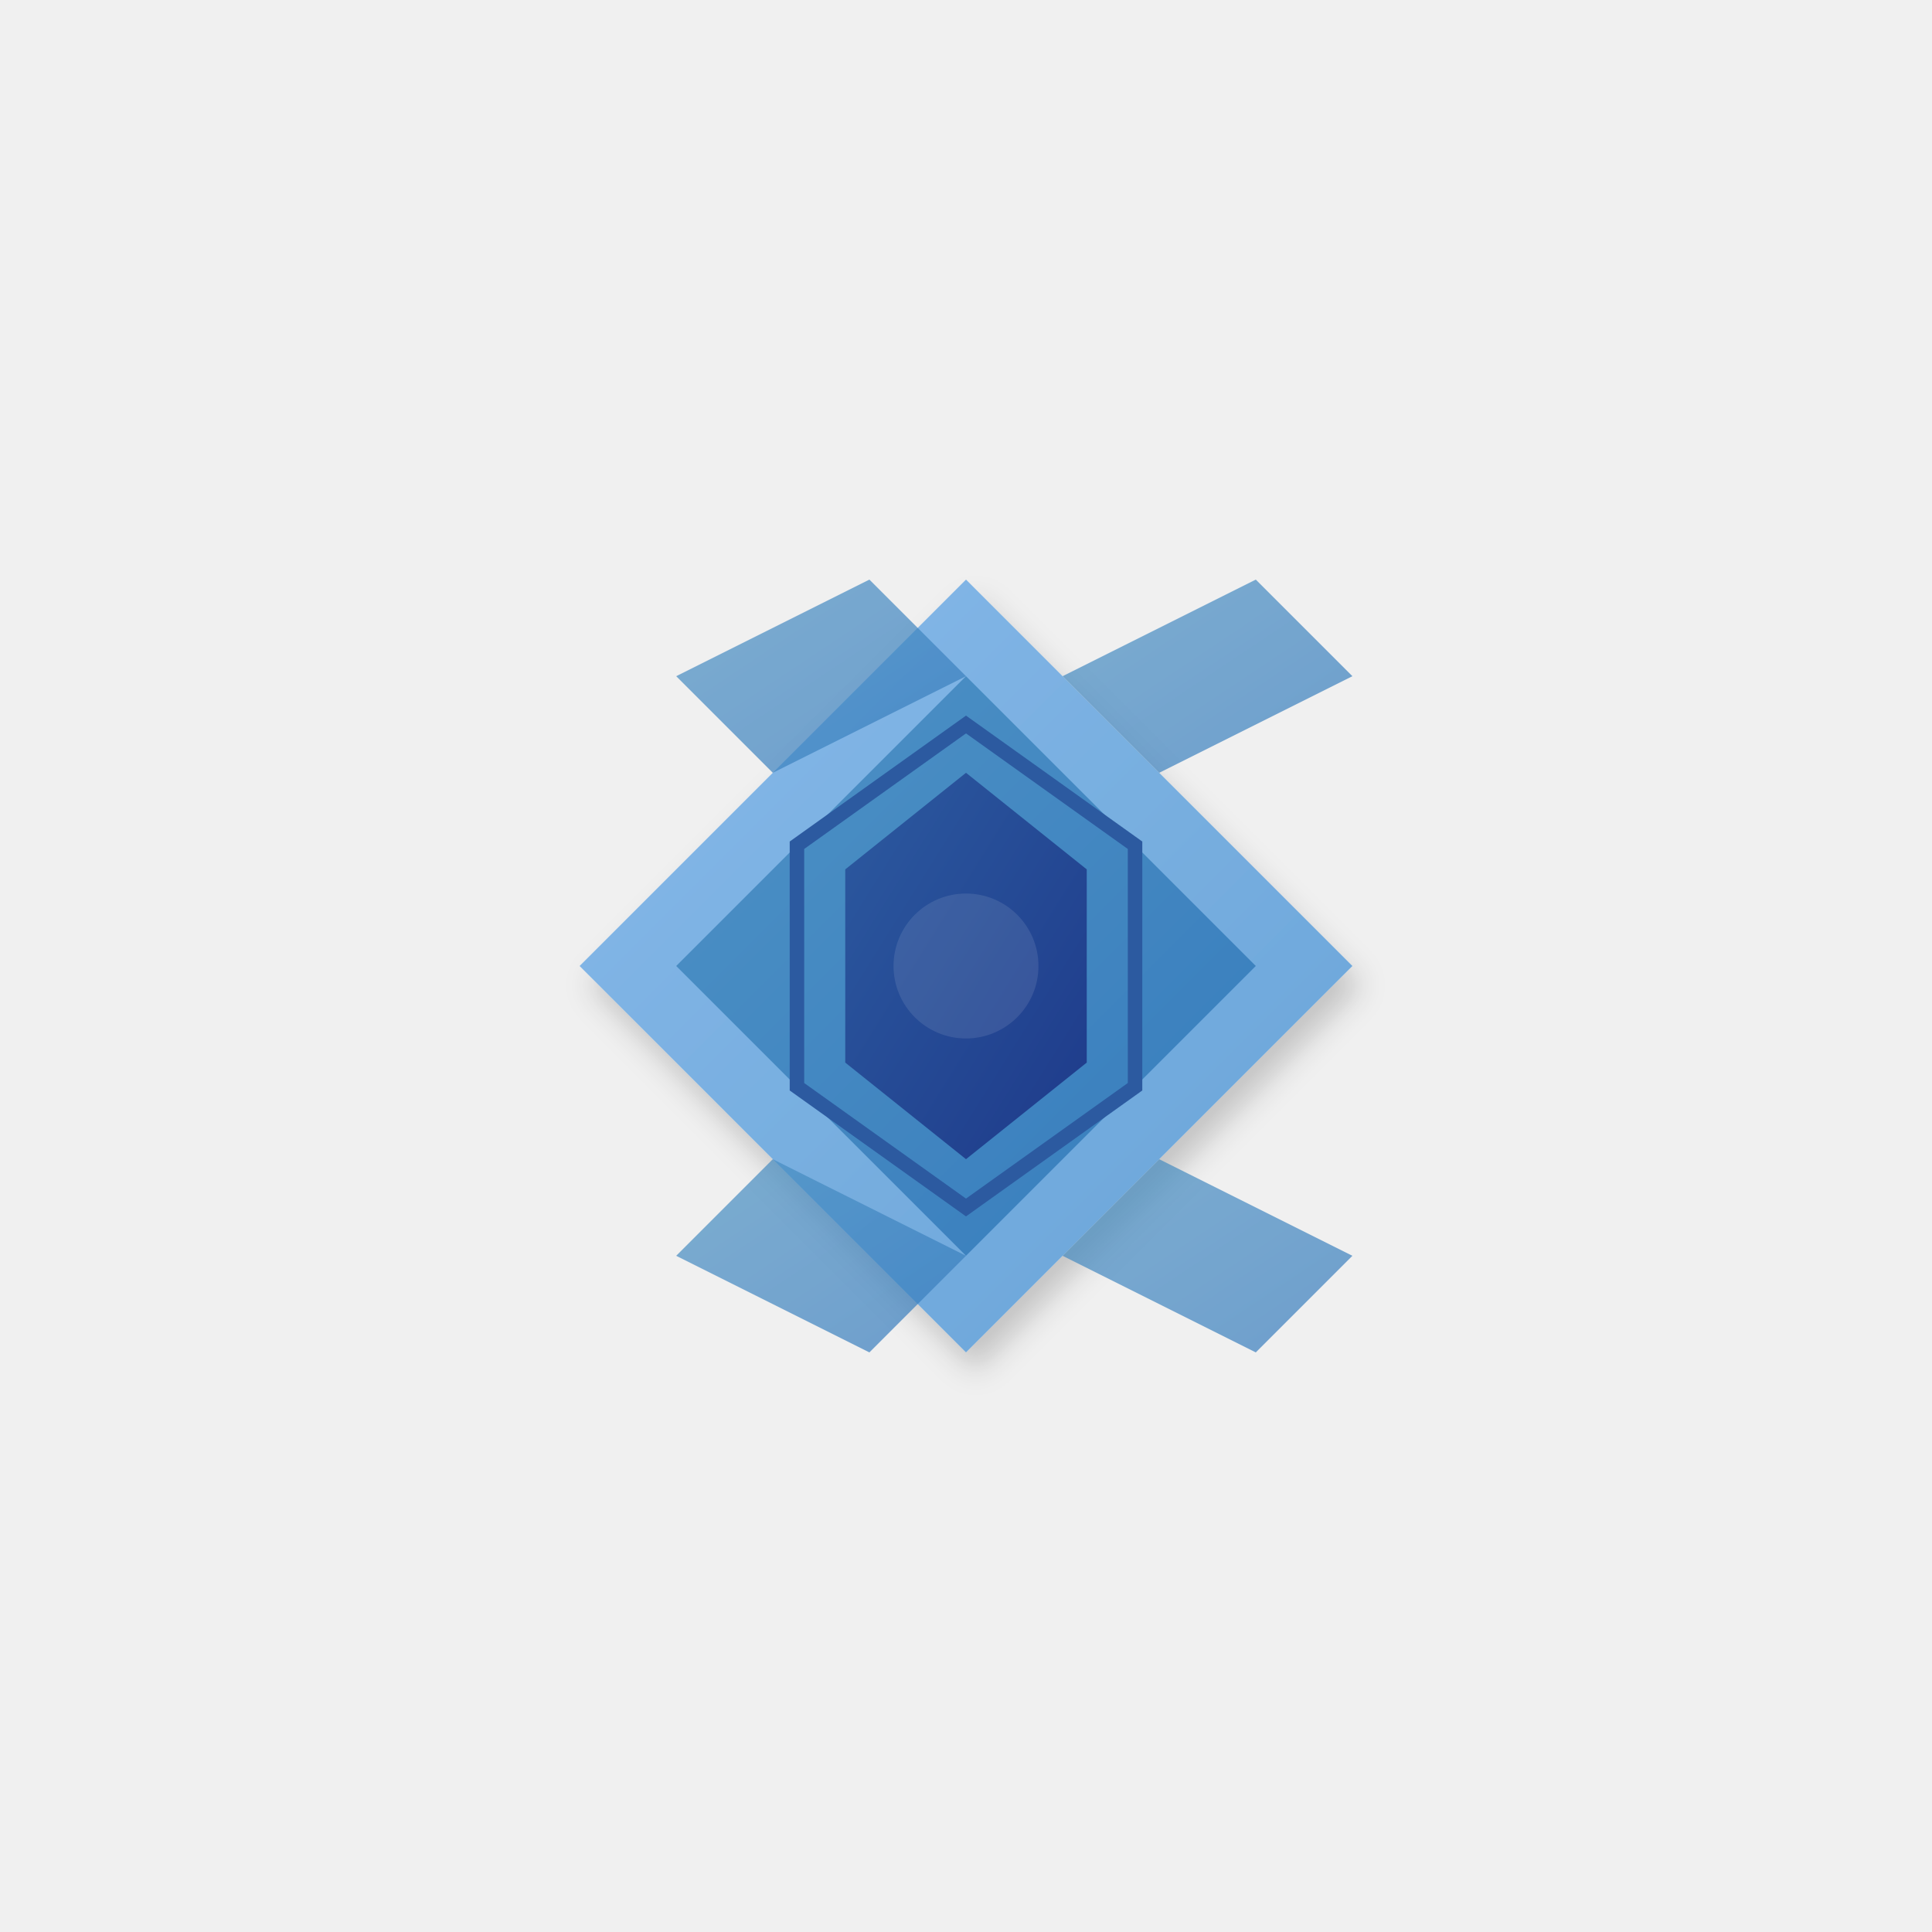
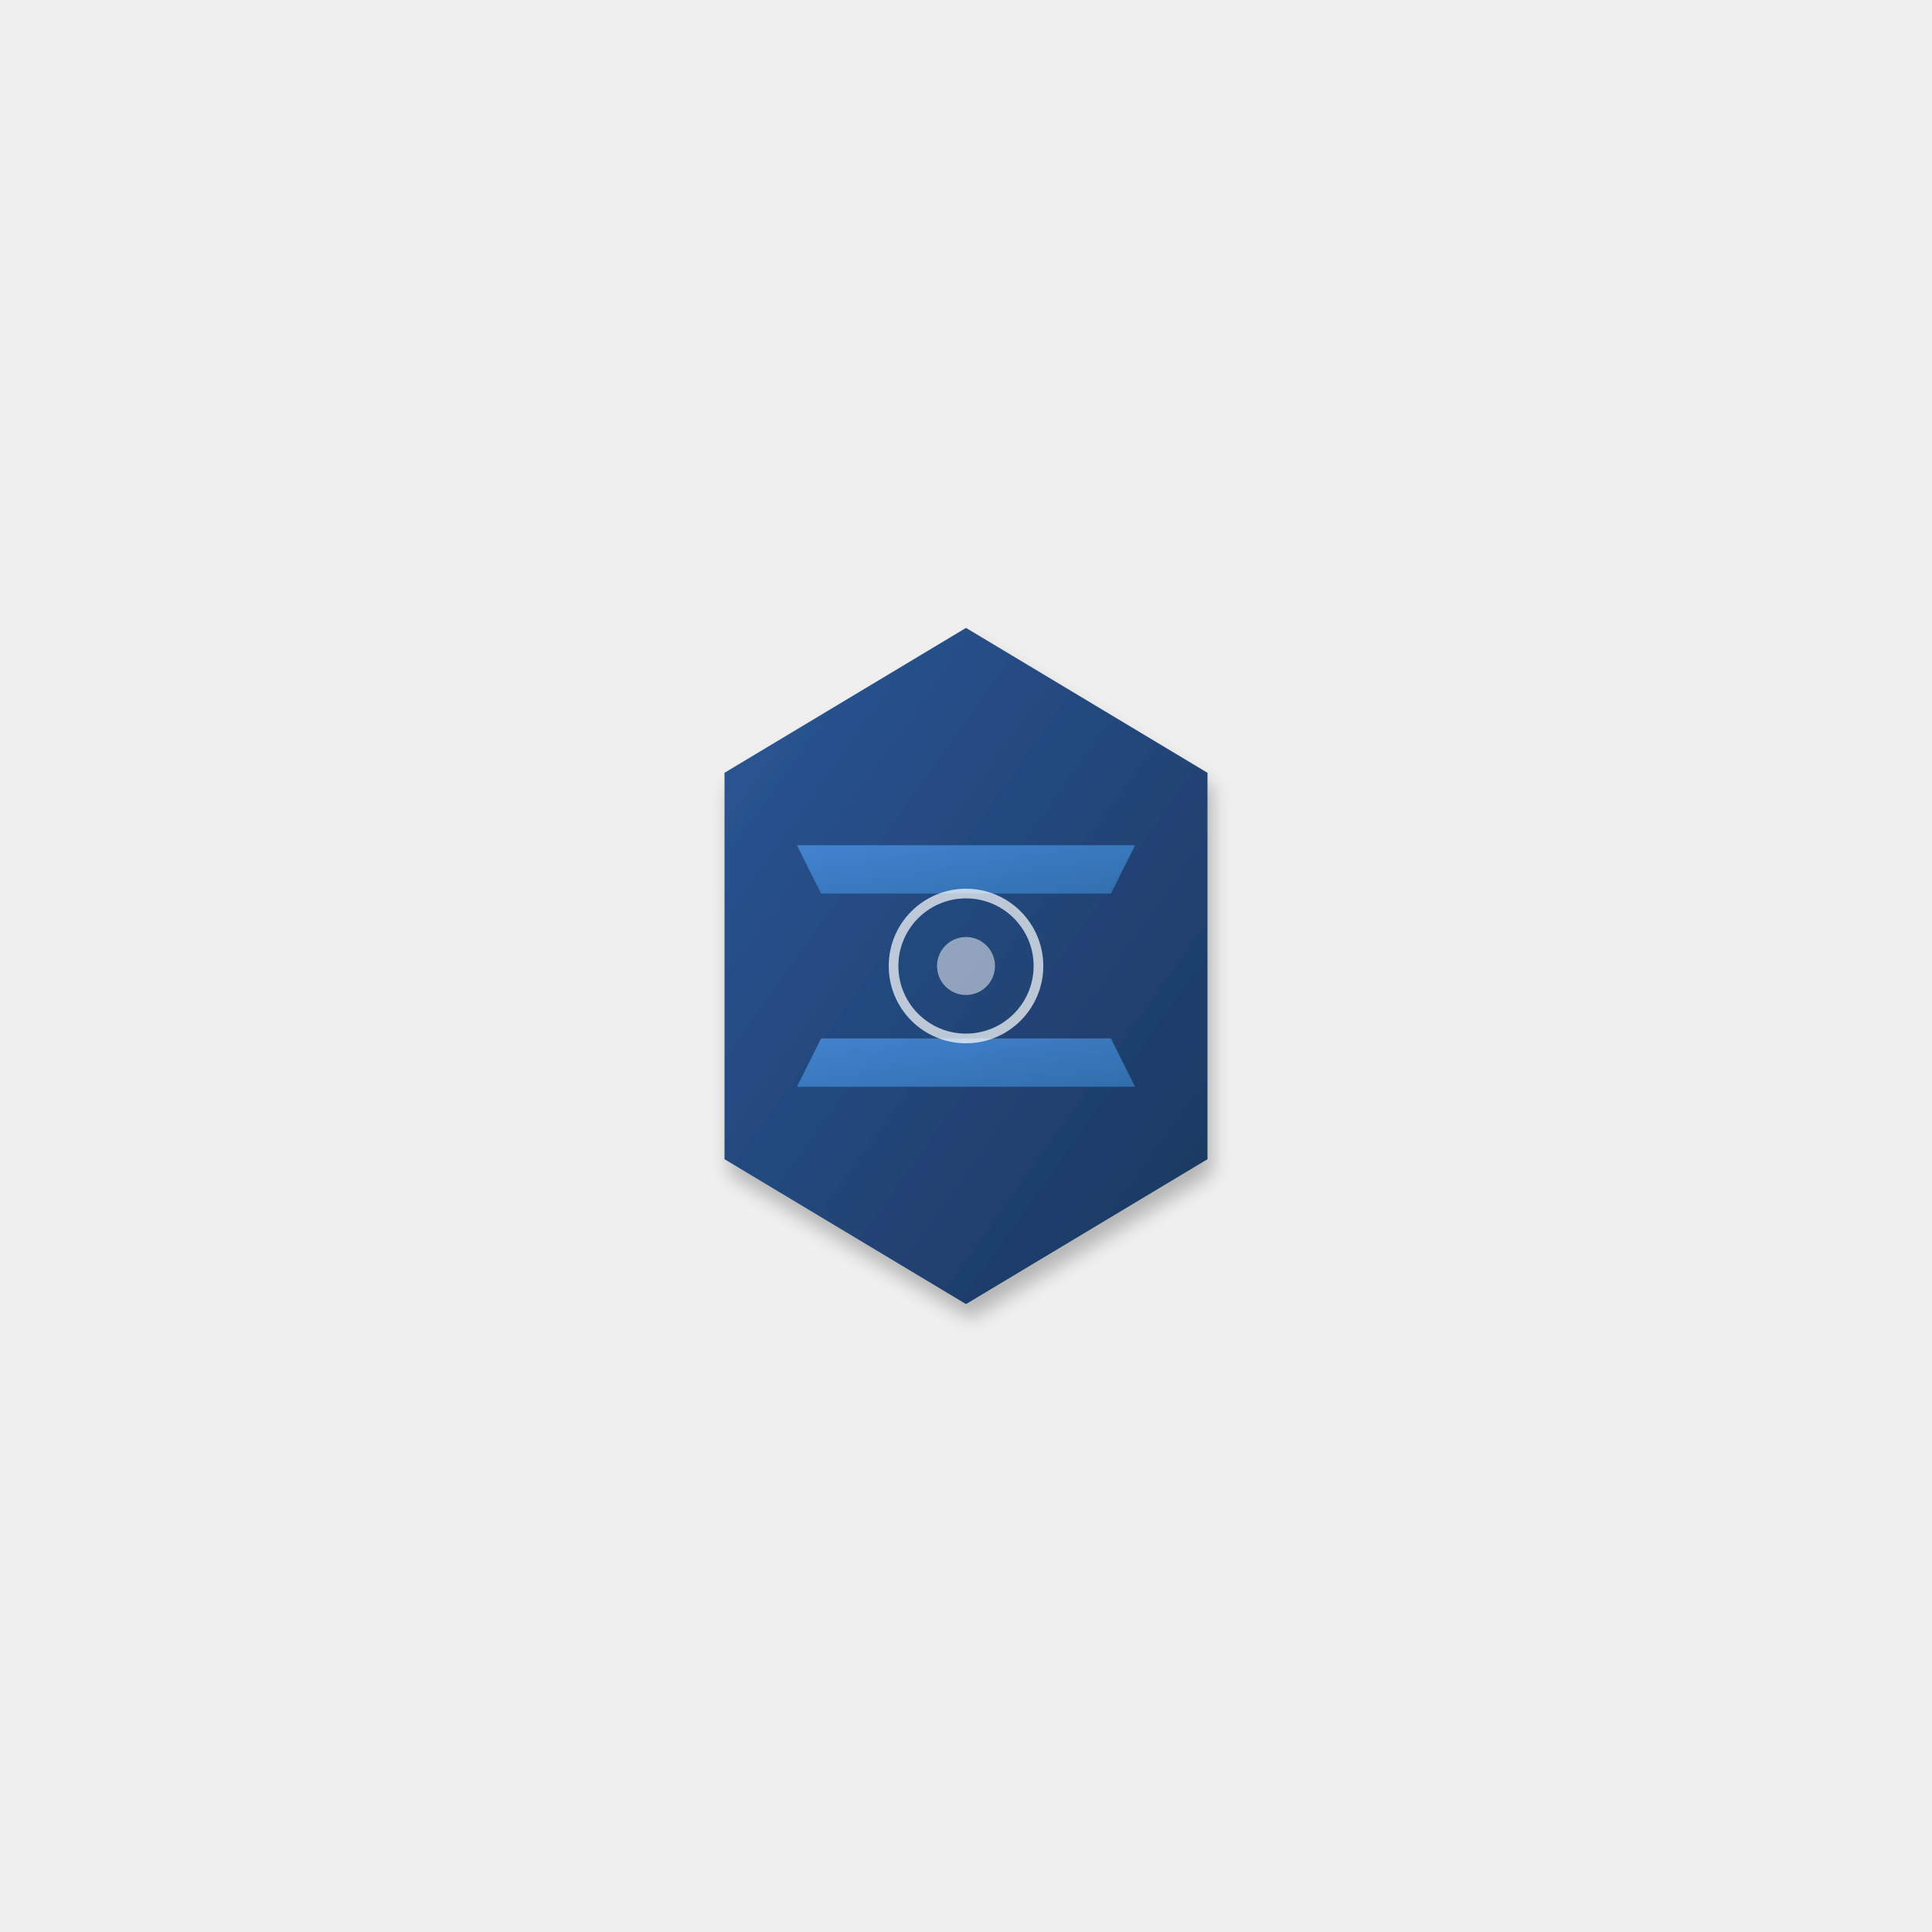
<svg xmlns="http://www.w3.org/2000/svg" viewBox="0 0 400 400" width="400" height="400">
  <defs>
-     <linearGradient id="lightBlueGradient" x1="0%" y1="0%" x2="100%" y2="100%">
-       <stop offset="0%" style="stop-color:#7BB3E8;stop-opacity:1" />
-       <stop offset="100%" style="stop-color:#5A9BD4;stop-opacity:1" />
+     <linearGradient id="corpGrad" x1="0%" y1="0%" x2="100%" y2="100%">
+       <stop offset="0%" style="stop-color:#2B5797;stop-opacity:1" />
+       <stop offset="100%" style="stop-color:#1B365D;stop-opacity:1" />
    </linearGradient>
-     <linearGradient id="mediumBlueGradient" x1="0%" y1="0%" x2="100%" y2="100%">
-       <stop offset="0%" style="stop-color:#4A90C2;stop-opacity:1" />
+     <linearGradient id="accentGrad" x1="0%" y1="0%" x2="100%" y2="100%">
+       <stop offset="0%" style="stop-color:#4A90E2;stop-opacity:1" />
      <stop offset="100%" style="stop-color:#357ABD;stop-opacity:1" />
    </linearGradient>
-     <linearGradient id="darkBlueGradient" x1="0%" y1="0%" x2="100%" y2="100%">
-       <stop offset="0%" style="stop-color:#2C5AA0;stop-opacity:1" />
-       <stop offset="100%" style="stop-color:#1E3A8A;stop-opacity:1" />
-     </linearGradient>
-     <filter id="dropshadow" x="-20%" y="-20%" width="140%" height="140%">
-       <feDropShadow dx="2" dy="4" stdDeviation="3" flood-color="rgba(0,0,0,0.2)" />
+     <filter id="corpShadow" x="-20%" y="-20%" width="140%" height="140%">
+       <feDropShadow dx="1" dy="3" stdDeviation="2" flood-color="rgba(0,0,0,0.25)" />
    </filter>
  </defs>
-   <circle cx="200" cy="200" r="180" fill="none" stroke="none" />
-   <path d="M 200 120 L 280 200 L 200 280 L 120 200 Z" fill="url(#lightBlueGradient)" filter="url(#dropshadow)" opacity="0.9" />
-   <path d="M 200 140 L 260 200 L 200 260 L 140 200 Z" fill="url(#mediumBlueGradient)" opacity="0.95" />
-   <path d="M 200 150             L 235 175             L 235 225             L 200 250             L 165 225             L 165 175 Z" fill="none" stroke="#2C5AA0" stroke-width="3" />
-   <path d="M 200 160             L 225 180             L 225 220             L 200 240             L 175 220             L 175 180 Z" fill="url(#darkBlueGradient)" />
-   <path d="M 160 160 L 200 140 L 180 120 L 140 140 Z" fill="url(#mediumBlueGradient)" opacity="0.7" />
-   <path d="M 240 160 L 280 140 L 260 120 L 220 140 Z" fill="url(#mediumBlueGradient)" opacity="0.7" />
-   <path d="M 160 240 L 200 260 L 180 280 L 140 260 Z" fill="url(#mediumBlueGradient)" opacity="0.7" />
-   <path d="M 240 240 L 280 260 L 260 280 L 220 260 Z" fill="url(#mediumBlueGradient)" opacity="0.7" />
-   <ellipse cx="200" cy="200" rx="15" ry="15" fill="rgba(255,255,255,0.1)" />
+   <path d="M 200 130 L 250 160 L 250 240 L 200 270 L 150 240 L 150 160 Z" fill="url(#corpGrad)" filter="url(#corpShadow)" />
+   <path d="M 165 175 L 235 175 L 230 185 L 170 185 Z" fill="url(#accentGrad)" opacity="0.8" />
+   <path d="M 170 215 L 230 215 L 235 225 L 165 225 Z" fill="url(#accentGrad)" opacity="0.8" />
+   <circle cx="200" cy="200" r="15" fill="none" stroke="#ffffff" stroke-width="2" opacity="0.7" />
+   <circle cx="200" cy="200" r="6" fill="#ffffff" opacity="0.5" />
</svg>
